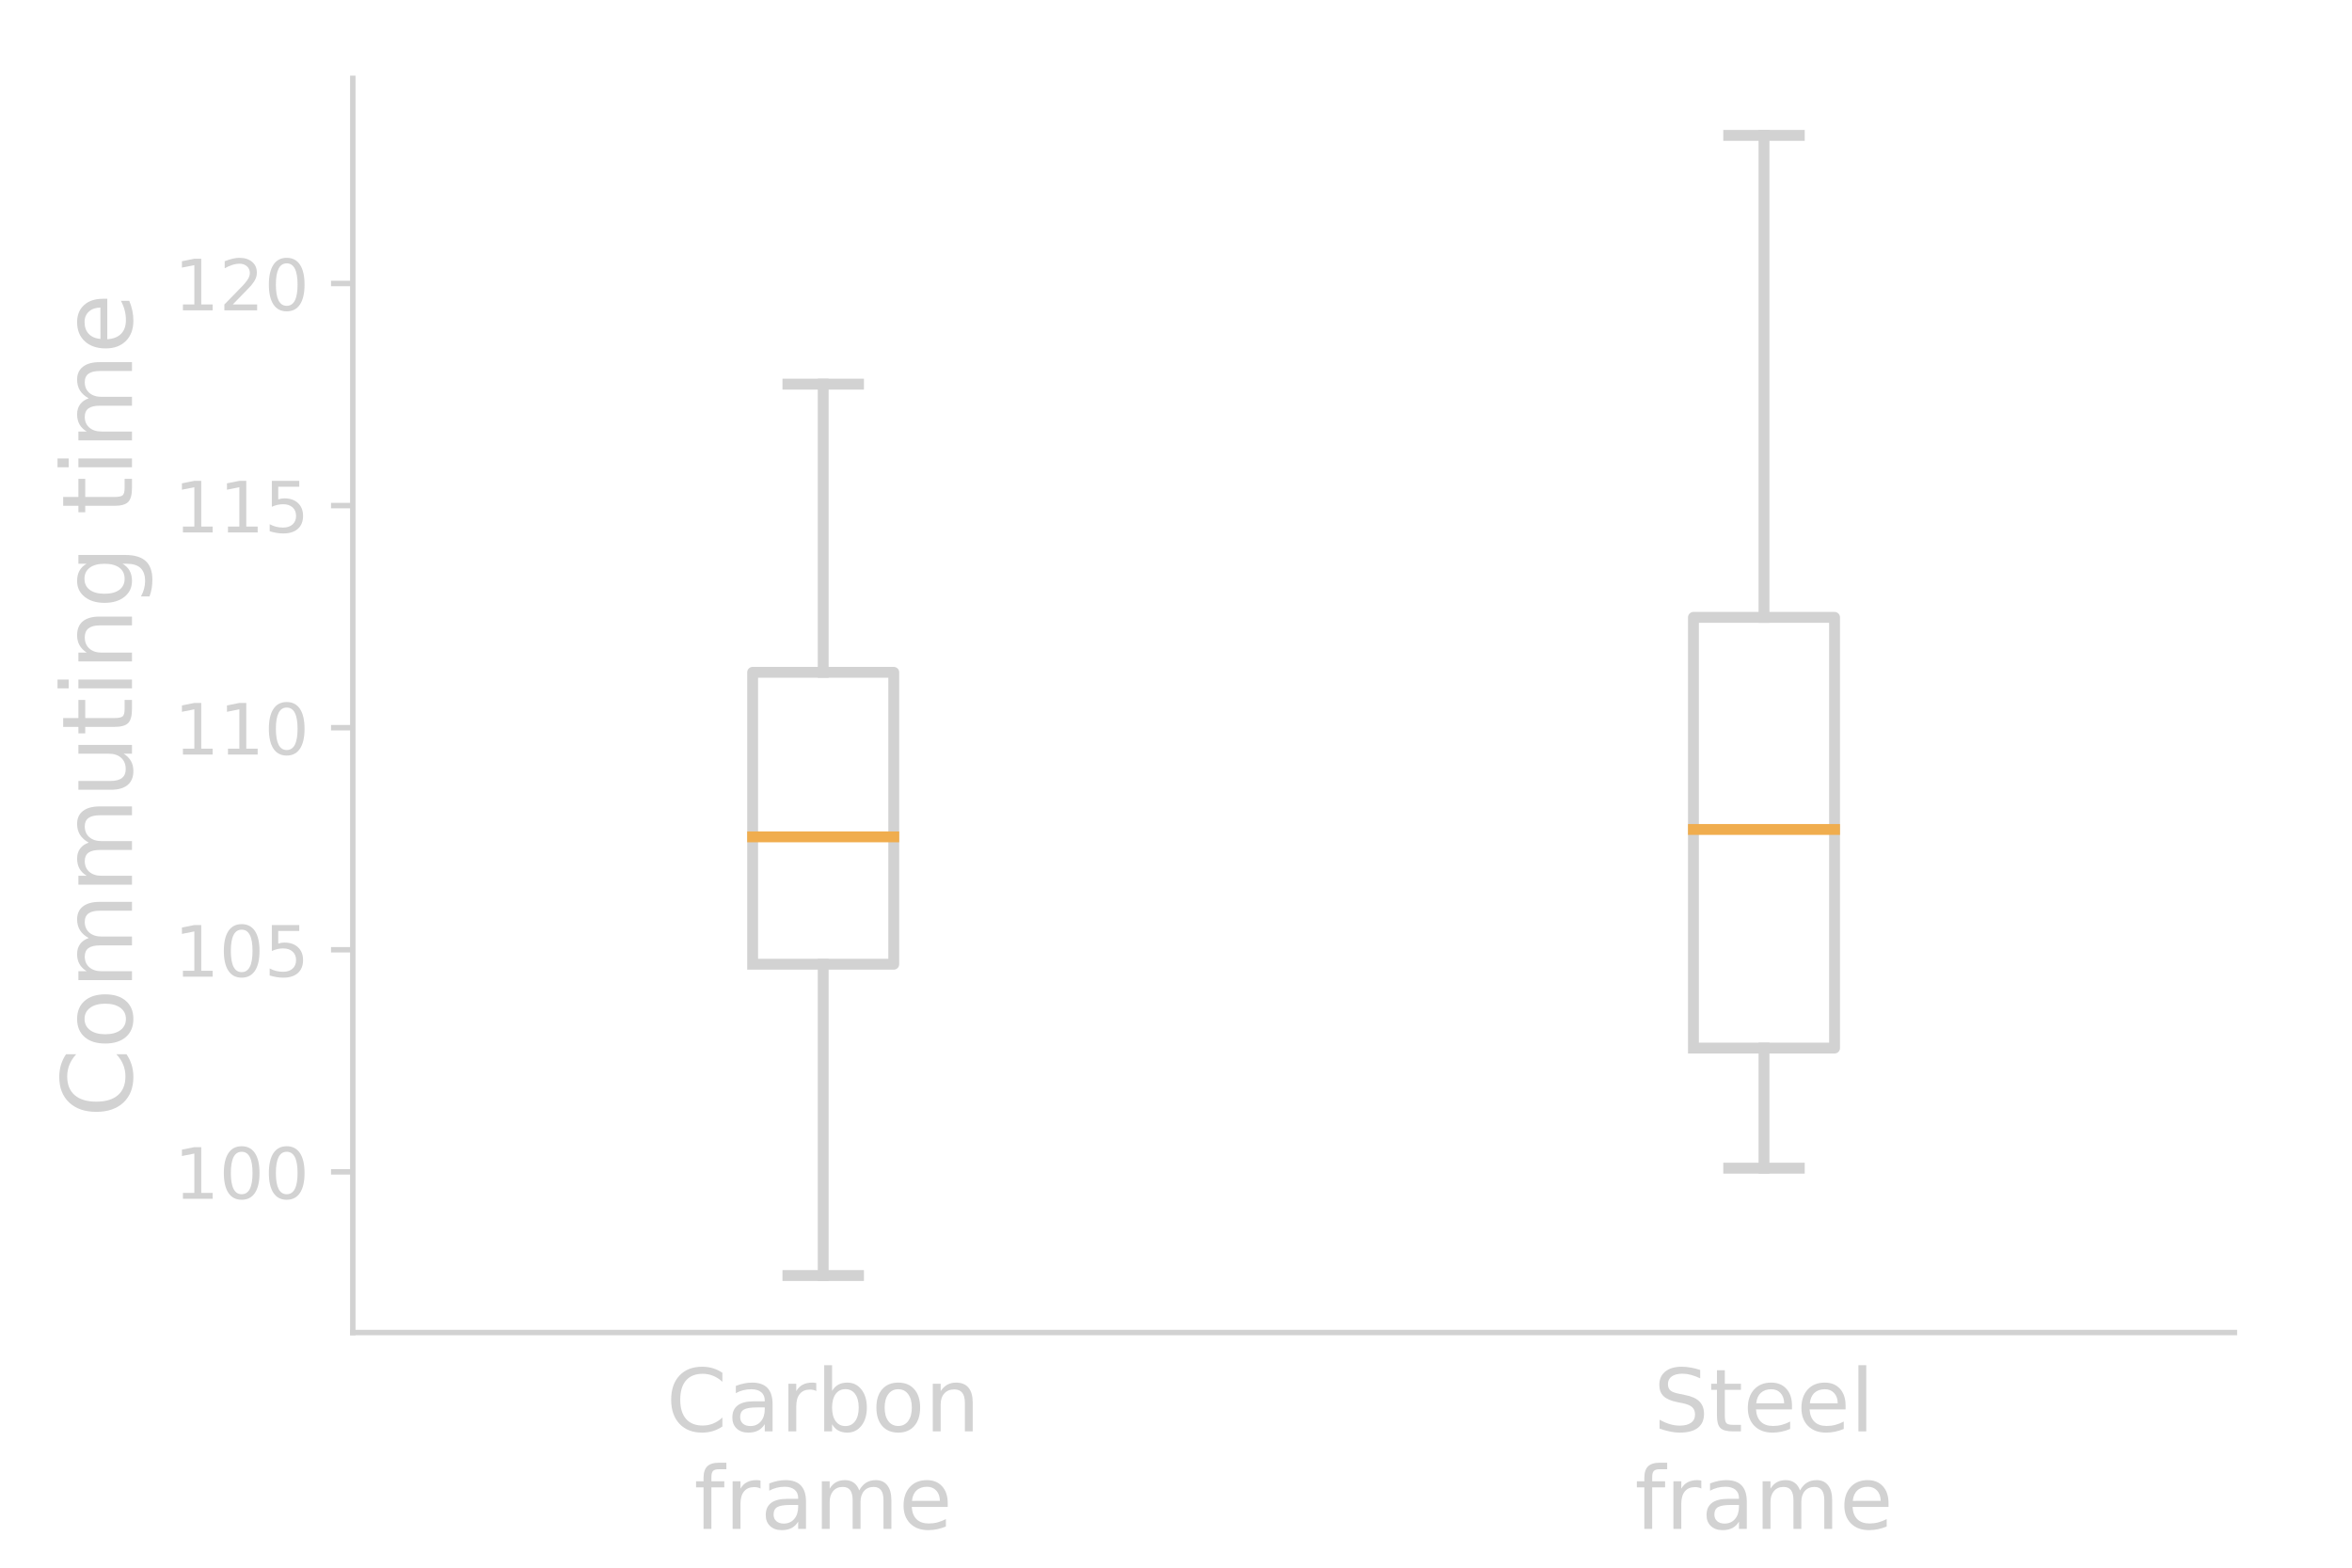
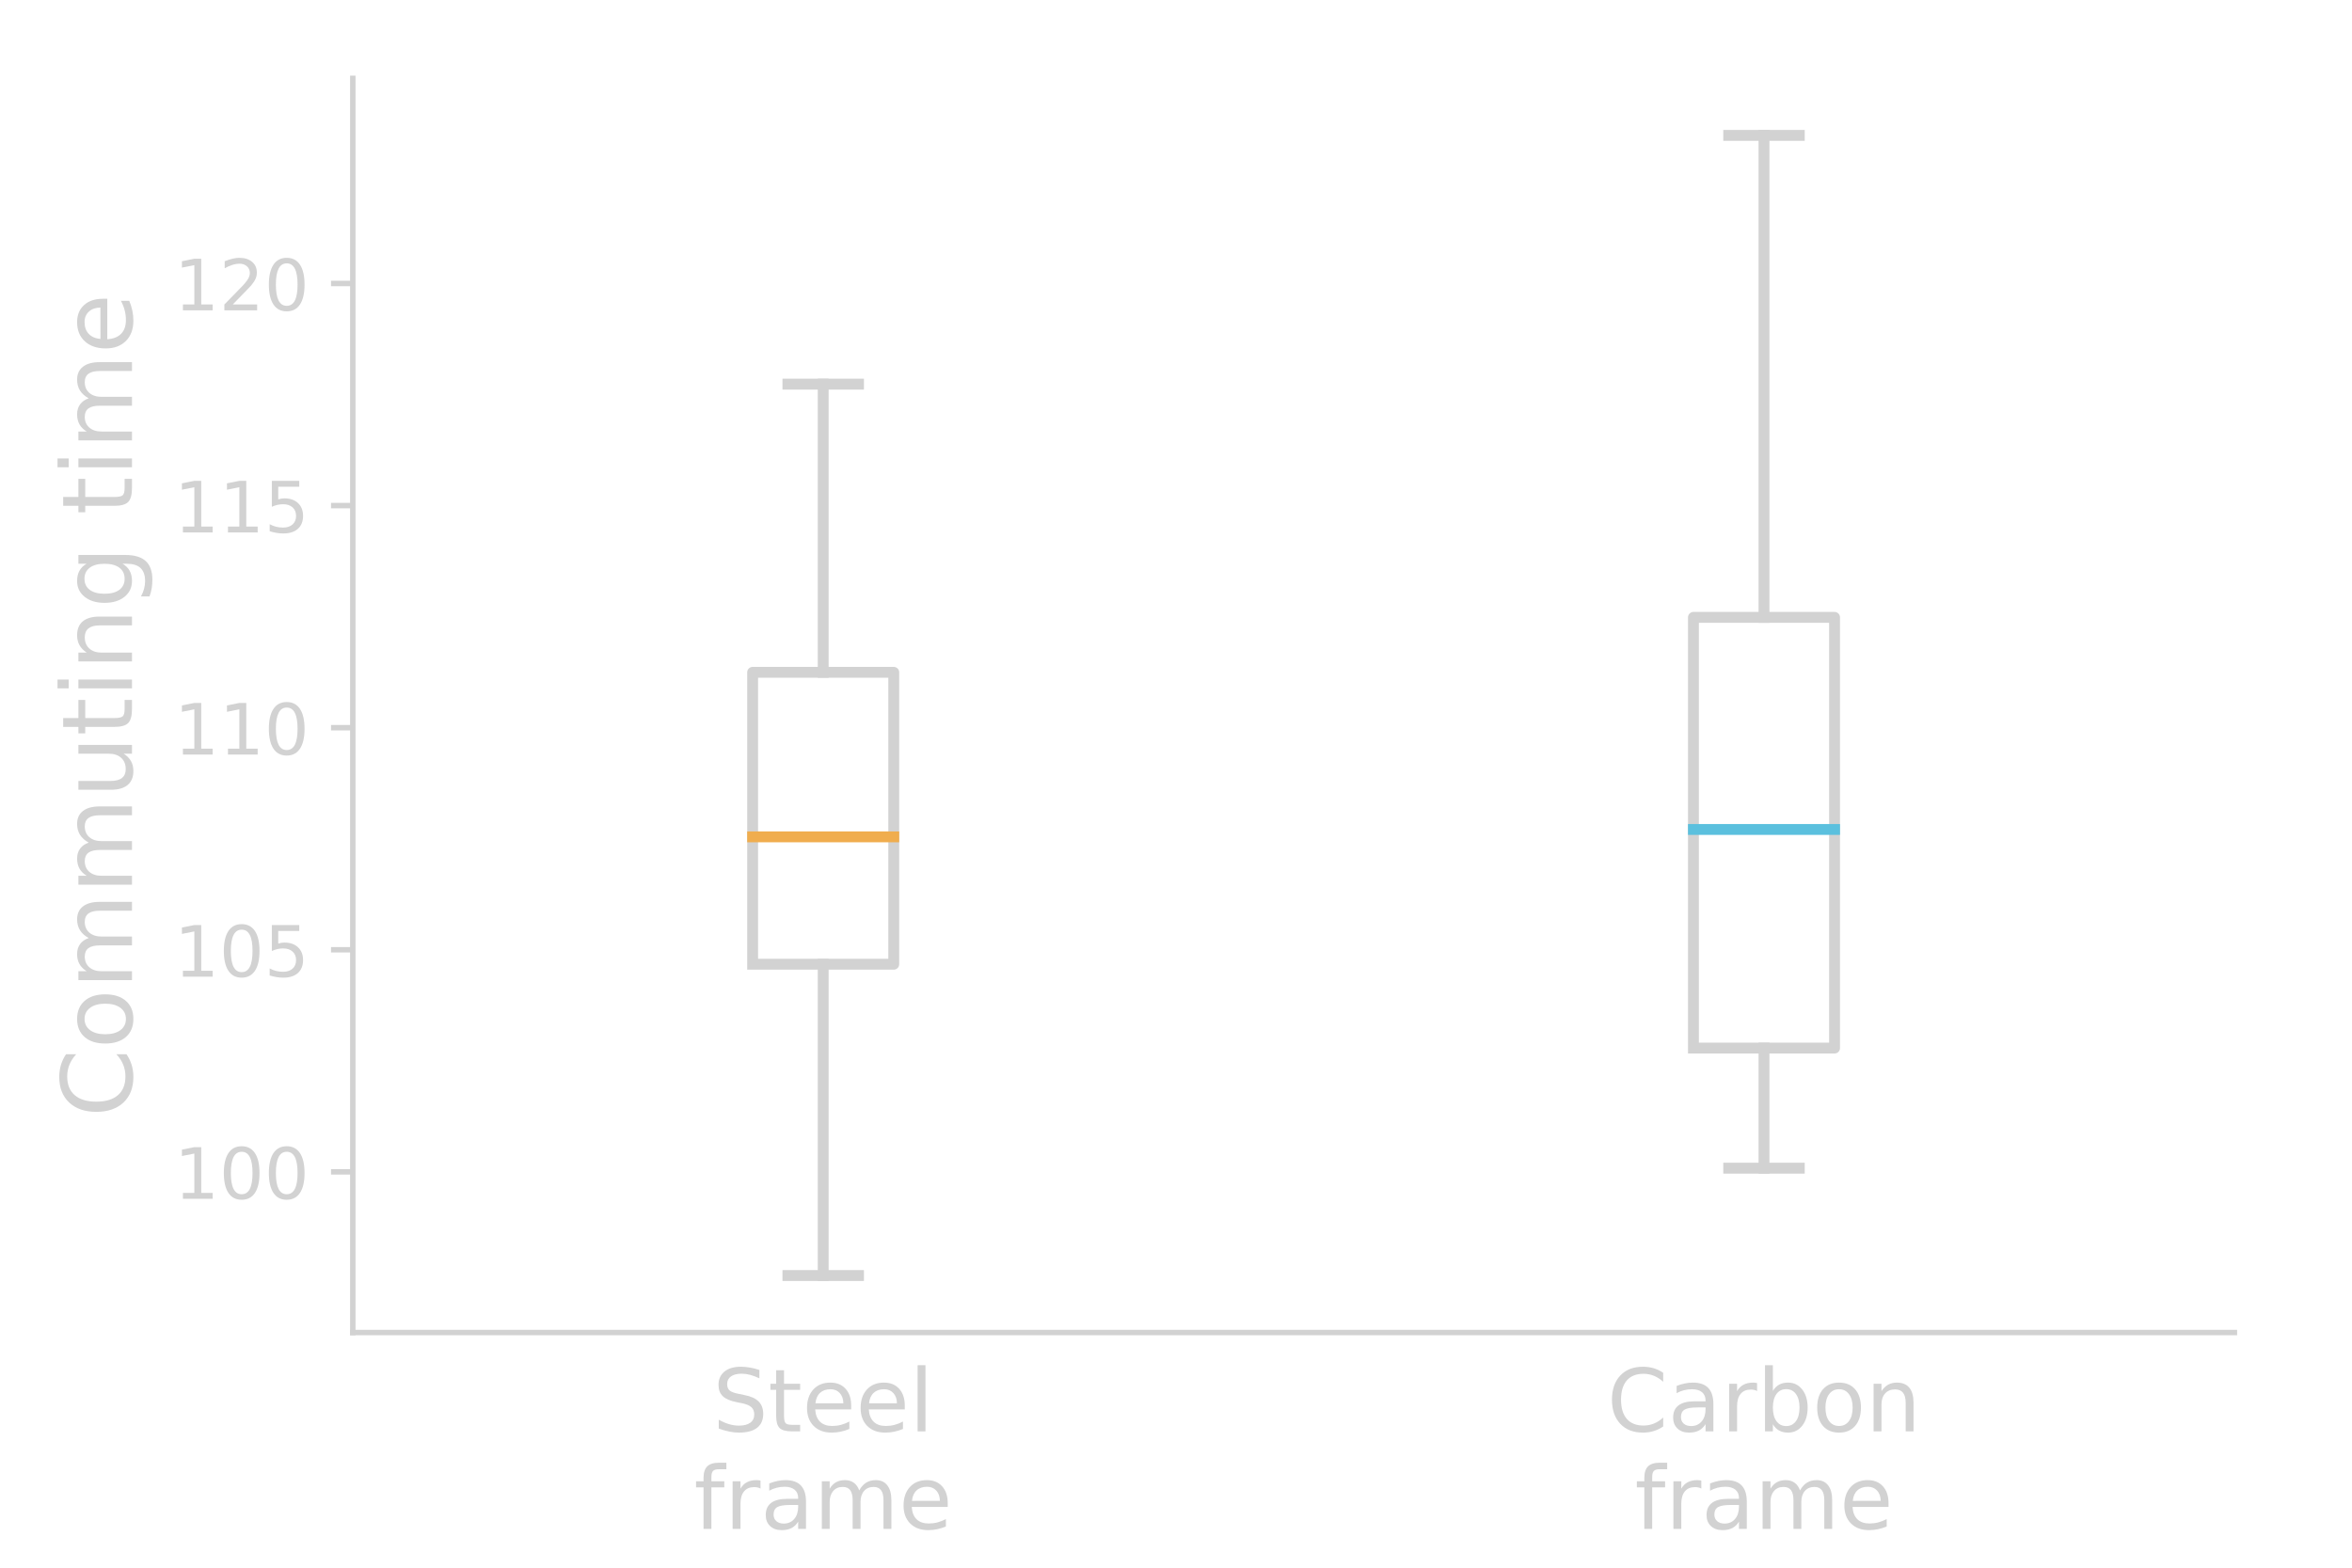
<svg xmlns="http://www.w3.org/2000/svg" xmlns:xlink="http://www.w3.org/1999/xlink" height="288pt" version="1.1" viewBox="0 0 432 288" width="432pt">
  <defs>
    <style type="text/css">
*{stroke-linecap:butt;stroke-linejoin:round;}
  </style>
  </defs>
  <g id="figure_1">
    <g id="patch_1">
      <path d="M 0 288  L 432 288  L 432 0  L 0 0  z " style="fill:none;" />
    </g>
    <g id="axes_1">
      <g id="patch_2">
        <path d="M 64.8 244.8  L 410.4 244.8  L 410.4 14.4  L 64.8 14.4  z " style="fill:none;" />
      </g>
      <g id="matplotlib.axis_1">
        <g id="xtick_1">
          <g id="line2d_1" />
          <g id="text_1">
            <defs>
+               <path d="M 53.516 70.516  L 53.516 60.891  Q 47.906 63.578 42.922 64.891  Q 37.938 66.219 33.297 66.219  Q 25.25 66.219 20.875 63.094  Q 16.5 59.969 16.5 54.203  Q 16.5 49.359 19.406 46.891  Q 22.312 44.438 30.422 42.922  L 36.375 41.703  Q 47.406 39.594 52.656 34.297  Q 57.906 29 57.906 20.125  Q 57.906 9.516 50.797 4.047  Q 43.703 -1.422 29.984 -1.422  Q 24.812 -1.422 18.969 -0.25  Q 13.141 0.922 6.891 3.219  L 6.891 13.375  Q 12.891 10.016 18.656 8.297  Q 24.422 6.594 29.984 6.594  Q 38.422 6.594 43.016 9.906  Q 47.609 13.234 47.609 19.391  Q 47.609 24.75 44.312 27.781  Q 41.016 30.812 33.5 32.328  L 27.484 33.5  Q 16.453 35.688 11.516 40.375  Q 6.594 45.062 6.594 53.422  Q 6.594 63.094 13.406 68.656  Q 20.219 74.219 32.172 74.219  Q 37.312 74.219 42.625 73.281  Q 47.953 72.359 53.516 70.516  " id="DejaVuSans-53" />
+               <path d="M 18.312 70.219  L 18.312 54.688  L 36.812 54.688  L 36.812 47.703  L 18.312 47.703  L 18.312 18.016  Q 18.312 11.328 20.141 9.422  Q 21.969 7.516 27.594 7.516  L 36.812 7.516  L 36.812 0  L 27.594 0  Q 17.188 0 13.234 3.875  Q 9.281 7.766 9.281 18.016  L 9.281 47.703  L 2.688 47.703  L 2.688 54.688  L 9.281 54.688  L 9.281 70.219  z " id="DejaVuSans-74" />
+               <path d="M 56.203 29.594  L 56.203 25.203  L 14.891 25.203  Q 15.484 15.922 20.484 11.062  Q 25.484 6.203 34.422 6.203  Q 39.594 6.203 44.453 7.469  Q 49.312 8.734 54.109 11.281  L 54.109 2.781  Q 49.266 0.734 44.188 -0.344  Q 39.109 -1.422 33.891 -1.422  Q 20.797 -1.422 13.156 6.188  Q 5.516 13.812 5.516 26.812  Q 5.516 40.234 12.766 48.109  Q 20.016 56 32.328 56  Q 43.359 56 49.781 48.891  Q 56.203 41.797 56.203 29.594  M 47.219 32.234  Q 47.125 39.594 43.094 43.984  Q 39.062 48.391 32.422 48.391  Q 24.906 48.391 20.391 44.141  Q 15.875 39.891 15.188 32.172  z " id="DejaVuSans-65" />
+               <path d="M 9.422 75.984  L 18.406 75.984  L 18.406 0  L 9.422 0  z " id="DejaVuSans-6c" />
+             </defs>
+             <g style="fill:#d2d2d2;" transform="translate(130.9175 262.9575)scale(0.16 -0.16)">
+               <use xlink:href="#DejaVuSans-53" />
+               <use x="63.477" xlink:href="#DejaVuSans-74" />
+               <use x="102.686" xlink:href="#DejaVuSans-65" />
+               <use x="164.209" xlink:href="#DejaVuSans-65" />
+               <use x="225.732" xlink:href="#DejaVuSans-6c" />
+             </g>
+             <defs>
+               <path d="M 37.109 75.984  L 37.109 68.5  L 28.516 68.5  Q 23.688 68.5 21.797 66.547  Q 19.922 64.594 19.922 59.516  L 19.922 54.688  L 34.719 54.688  L 34.719 47.703  L 19.922 47.703  L 19.922 0  L 10.891 0  L 10.891 47.703  L 2.297 47.703  L 2.297 54.688  L 10.891 54.688  L 10.891 58.5  Q 10.891 67.625 15.141 71.797  Q 19.391 75.984 28.609 75.984  z " id="DejaVuSans-66" />
+               <path d="M 41.109 46.297  Q 39.594 47.172 37.812 47.578  Q 36.031 48 33.891 48  Q 26.266 48 22.188 43.047  Q 18.109 38.094 18.109 28.812  L 18.109 0  L 9.078 0  L 9.078 54.688  L 18.109 54.688  L 18.109 46.188  Q 20.953 51.172 25.484 53.578  Q 30.031 56 36.531 56  Q 37.453 56 38.578 55.875  Q 39.703 55.766 41.062 55.516  z " id="DejaVuSans-72" />
+               <path d="M 34.281 27.484  Q 23.391 27.484 19.188 25  Q 14.984 22.516 14.984 16.5  Q 14.984 11.719 18.141 8.906  Q 21.297 6.109 26.703 6.109  Q 34.188 6.109 38.703 11.406  Q 43.219 16.703 43.219 25.484  L 43.219 27.484  z M 52.203 31.203  L 52.203 0  L 43.219 0  L 43.219 8.297  Q 40.141 3.328 35.547 0.953  Q 30.953 -1.422 24.312 -1.422  Q 15.922 -1.422 10.953 3.297  Q 6 8.016 6 15.922  Q 6 25.141 12.172 29.828  Q 18.359 34.516 30.609 34.516  L 43.219 34.516  L 43.219 35.406  Q 43.219 41.609 39.141 45  Q 35.062 48.391 27.688 48.391  Q 23 48.391 18.547 47.266  Q 14.109 46.141 10.016 43.891  L 10.016 52.203  Q 14.938 54.109 19.578 55.047  Q 24.219 56 28.609 56  Q 40.484 56 46.344 49.844  Q 52.203 43.703 52.203 31.203  " id="DejaVuSans-61" />
+               <path d="M 52 44.188  Q 55.375 50.25 60.062 53.125  Q 64.75 56 71.094 56  Q 79.641 56 84.281 50.016  Q 88.922 44.047 88.922 33.016  L 88.922 0  L 79.891 0  L 79.891 32.719  Q 79.891 40.578 77.094 44.375  Q 74.312 48.188 68.609 48.188  Q 61.625 48.188 57.562 43.547  Q 53.516 38.922 53.516 30.906  L 53.516 0  L 44.484 0  L 44.484 32.719  Q 44.484 40.625 41.703 44.406  Q 38.922 48.188 33.109 48.188  Q 26.219 48.188 22.156 43.531  Q 18.109 38.875 18.109 30.906  L 18.109 0  L 9.078 0  L 9.078 54.688  L 18.109 54.688  L 18.109 46.188  Q 21.188 51.219 25.484 53.609  Q 29.781 56 35.688 56  Q 41.656 56 45.828 52.969  Q 50 49.953 52 44.188  " id="DejaVuSans-6d" />
+             </defs>
+             <g style="fill:#d2d2d2;" transform="translate(127.4775 280.874)scale(0.16 -0.16)">
+               <use xlink:href="#DejaVuSans-66" />
+               <use x="35.205" xlink:href="#DejaVuSans-72" />
+               <use x="76.318" xlink:href="#DejaVuSans-61" />
+               <use x="137.598" xlink:href="#DejaVuSans-6d" />
+               <use x="235.01" xlink:href="#DejaVuSans-65" />
+             </g>
+           </g>
+         </g>
+         <g id="xtick_2">
+           <g id="line2d_2" />
+           <g id="text_2">
+             <defs>
              <path d="M 64.406 67.281  L 64.406 56.891  Q 59.422 61.531 53.781 63.812  Q 48.141 66.109 41.797 66.109  Q 29.297 66.109 22.656 58.469  Q 16.016 50.828 16.016 36.375  Q 16.016 21.969 22.656 14.328  Q 29.297 6.688 41.797 6.688  Q 48.141 6.688 53.781 8.984  Q 59.422 11.281 64.406 15.922  L 64.406 5.609  Q 59.234 2.094 53.438 0.328  Q 47.656 -1.422 41.219 -1.422  Q 24.656 -1.422 15.125 8.703  Q 5.609 18.844 5.609 36.375  Q 5.609 53.953 15.125 64.078  Q 24.656 74.219 41.219 74.219  Q 47.75 74.219 53.531 72.484  Q 59.328 70.75 64.406 67.281  " id="DejaVuSans-43" />
-               <path d="M 34.281 27.484  Q 23.391 27.484 19.188 25  Q 14.984 22.516 14.984 16.5  Q 14.984 11.719 18.141 8.906  Q 21.297 6.109 26.703 6.109  Q 34.188 6.109 38.703 11.406  Q 43.219 16.703 43.219 25.484  L 43.219 27.484  z M 52.203 31.203  L 52.203 0  L 43.219 0  L 43.219 8.297  Q 40.141 3.328 35.547 0.953  Q 30.953 -1.422 24.312 -1.422  Q 15.922 -1.422 10.953 3.297  Q 6 8.016 6 15.922  Q 6 25.141 12.172 29.828  Q 18.359 34.516 30.609 34.516  L 43.219 34.516  L 43.219 35.406  Q 43.219 41.609 39.141 45  Q 35.062 48.391 27.688 48.391  Q 23 48.391 18.547 47.266  Q 14.109 46.141 10.016 43.891  L 10.016 52.203  Q 14.938 54.109 19.578 55.047  Q 24.219 56 28.609 56  Q 40.484 56 46.344 49.844  Q 52.203 43.703 52.203 31.203  " id="DejaVuSans-61" />
-               <path d="M 41.109 46.297  Q 39.594 47.172 37.812 47.578  Q 36.031 48 33.891 48  Q 26.266 48 22.188 43.047  Q 18.109 38.094 18.109 28.812  L 18.109 0  L 9.078 0  L 9.078 54.688  L 18.109 54.688  L 18.109 46.188  Q 20.953 51.172 25.484 53.578  Q 30.031 56 36.531 56  Q 37.453 56 38.578 55.875  Q 39.703 55.766 41.062 55.516  z " id="DejaVuSans-72" />
              <path d="M 48.688 27.297  Q 48.688 37.203 44.609 42.844  Q 40.531 48.484 33.406 48.484  Q 26.266 48.484 22.188 42.844  Q 18.109 37.203 18.109 27.297  Q 18.109 17.391 22.188 11.75  Q 26.266 6.109 33.406 6.109  Q 40.531 6.109 44.609 11.75  Q 48.688 17.391 48.688 27.297  M 18.109 46.391  Q 20.953 51.266 25.266 53.625  Q 29.594 56 35.594 56  Q 45.562 56 51.781 48.094  Q 58.016 40.188 58.016 27.297  Q 58.016 14.406 51.781 6.484  Q 45.562 -1.422 35.594 -1.422  Q 29.594 -1.422 25.266 0.953  Q 20.953 3.328 18.109 8.203  L 18.109 0  L 9.078 0  L 9.078 75.984  L 18.109 75.984  z " id="DejaVuSans-62" />
              <path d="M 30.609 48.391  Q 23.391 48.391 19.188 42.75  Q 14.984 37.109 14.984 27.297  Q 14.984 17.484 19.156 11.844  Q 23.344 6.203 30.609 6.203  Q 37.797 6.203 41.984 11.859  Q 46.188 17.531 46.188 27.297  Q 46.188 37.016 41.984 42.703  Q 37.797 48.391 30.609 48.391  M 30.609 56  Q 42.328 56 49.016 48.375  Q 55.719 40.766 55.719 27.297  Q 55.719 13.875 49.016 6.219  Q 42.328 -1.422 30.609 -1.422  Q 18.844 -1.422 12.172 6.219  Q 5.516 13.875 5.516 27.297  Q 5.516 40.766 12.172 48.375  Q 18.844 56 30.609 56  " id="DejaVuSans-6f" />
              <path d="M 54.891 33.016  L 54.891 0  L 45.906 0  L 45.906 32.719  Q 45.906 40.484 42.875 44.328  Q 39.844 48.188 33.797 48.188  Q 26.516 48.188 22.312 43.547  Q 18.109 38.922 18.109 30.906  L 18.109 0  L 9.078 0  L 9.078 54.688  L 18.109 54.688  L 18.109 46.188  Q 21.344 51.125 25.703 53.562  Q 30.078 56 35.797 56  Q 45.219 56 50.047 50.172  Q 54.891 44.344 54.891 33.016  " id="DejaVuSans-6e" />
            </defs>
-             <g style="fill:#d2d2d2;" transform="translate(122.3787 262.9575)scale(0.16 -0.16)">
+             <g style="fill:#d2d2d2;" transform="translate(295.1787 262.9575)scale(0.16 -0.16)">
              <use xlink:href="#DejaVuSans-43" />
              <use x="69.824" xlink:href="#DejaVuSans-61" />
              <use x="131.104" xlink:href="#DejaVuSans-72" />
              <use x="172.217" xlink:href="#DejaVuSans-62" />
              <use x="235.693" xlink:href="#DejaVuSans-6f" />
              <use x="296.875" xlink:href="#DejaVuSans-6e" />
            </g>
-             <defs>
-               <path d="M 37.109 75.984  L 37.109 68.5  L 28.516 68.5  Q 23.688 68.5 21.797 66.547  Q 19.922 64.594 19.922 59.516  L 19.922 54.688  L 34.719 54.688  L 34.719 47.703  L 19.922 47.703  L 19.922 0  L 10.891 0  L 10.891 47.703  L 2.297 47.703  L 2.297 54.688  L 10.891 54.688  L 10.891 58.5  Q 10.891 67.625 15.141 71.797  Q 19.391 75.984 28.609 75.984  z " id="DejaVuSans-66" />
-               <path d="M 52 44.188  Q 55.375 50.25 60.062 53.125  Q 64.75 56 71.094 56  Q 79.641 56 84.281 50.016  Q 88.922 44.047 88.922 33.016  L 88.922 0  L 79.891 0  L 79.891 32.719  Q 79.891 40.578 77.094 44.375  Q 74.312 48.188 68.609 48.188  Q 61.625 48.188 57.562 43.547  Q 53.516 38.922 53.516 30.906  L 53.516 0  L 44.484 0  L 44.484 32.719  Q 44.484 40.625 41.703 44.406  Q 38.922 48.188 33.109 48.188  Q 26.219 48.188 22.156 43.531  Q 18.109 38.875 18.109 30.906  L 18.109 0  L 9.078 0  L 9.078 54.688  L 18.109 54.688  L 18.109 46.188  Q 21.188 51.219 25.484 53.609  Q 29.781 56 35.688 56  Q 41.656 56 45.828 52.969  Q 50 49.953 52 44.188  " id="DejaVuSans-6d" />
-               <path d="M 56.203 29.594  L 56.203 25.203  L 14.891 25.203  Q 15.484 15.922 20.484 11.062  Q 25.484 6.203 34.422 6.203  Q 39.594 6.203 44.453 7.469  Q 49.312 8.734 54.109 11.281  L 54.109 2.781  Q 49.266 0.734 44.188 -0.344  Q 39.109 -1.422 33.891 -1.422  Q 20.797 -1.422 13.156 6.188  Q 5.516 13.812 5.516 26.812  Q 5.516 40.234 12.766 48.109  Q 20.016 56 32.328 56  Q 43.359 56 49.781 48.891  Q 56.203 41.797 56.203 29.594  M 47.219 32.234  Q 47.125 39.594 43.094 43.984  Q 39.062 48.391 32.422 48.391  Q 24.906 48.391 20.391 44.141  Q 15.875 39.891 15.188 32.172  z " id="DejaVuSans-65" />
-             </defs>
-             <g style="fill:#d2d2d2;" transform="translate(127.4775 280.874)scale(0.16 -0.16)">
-               <use xlink:href="#DejaVuSans-66" />
-               <use x="35.205" xlink:href="#DejaVuSans-72" />
-               <use x="76.318" xlink:href="#DejaVuSans-61" />
-               <use x="137.598" xlink:href="#DejaVuSans-6d" />
-               <use x="235.01" xlink:href="#DejaVuSans-65" />
-             </g>
-           </g>
-         </g>
-         <g id="xtick_2">
-           <g id="line2d_2" />
-           <g id="text_2">
-             <defs>
-               <path d="M 53.516 70.516  L 53.516 60.891  Q 47.906 63.578 42.922 64.891  Q 37.938 66.219 33.297 66.219  Q 25.25 66.219 20.875 63.094  Q 16.5 59.969 16.5 54.203  Q 16.5 49.359 19.406 46.891  Q 22.312 44.438 30.422 42.922  L 36.375 41.703  Q 47.406 39.594 52.656 34.297  Q 57.906 29 57.906 20.125  Q 57.906 9.516 50.797 4.047  Q 43.703 -1.422 29.984 -1.422  Q 24.812 -1.422 18.969 -0.25  Q 13.141 0.922 6.891 3.219  L 6.891 13.375  Q 12.891 10.016 18.656 8.297  Q 24.422 6.594 29.984 6.594  Q 38.422 6.594 43.016 9.906  Q 47.609 13.234 47.609 19.391  Q 47.609 24.75 44.312 27.781  Q 41.016 30.812 33.5 32.328  L 27.484 33.5  Q 16.453 35.688 11.516 40.375  Q 6.594 45.062 6.594 53.422  Q 6.594 63.094 13.406 68.656  Q 20.219 74.219 32.172 74.219  Q 37.312 74.219 42.625 73.281  Q 47.953 72.359 53.516 70.516  " id="DejaVuSans-53" />
-               <path d="M 18.312 70.219  L 18.312 54.688  L 36.812 54.688  L 36.812 47.703  L 18.312 47.703  L 18.312 18.016  Q 18.312 11.328 20.141 9.422  Q 21.969 7.516 27.594 7.516  L 36.812 7.516  L 36.812 0  L 27.594 0  Q 17.188 0 13.234 3.875  Q 9.281 7.766 9.281 18.016  L 9.281 47.703  L 2.688 47.703  L 2.688 54.688  L 9.281 54.688  L 9.281 70.219  z " id="DejaVuSans-74" />
-               <path d="M 9.422 75.984  L 18.406 75.984  L 18.406 0  L 9.422 0  z " id="DejaVuSans-6c" />
-             </defs>
-             <g style="fill:#d2d2d2;" transform="translate(303.7175 262.9575)scale(0.16 -0.16)">
-               <use xlink:href="#DejaVuSans-53" />
-               <use x="63.477" xlink:href="#DejaVuSans-74" />
-               <use x="102.686" xlink:href="#DejaVuSans-65" />
-               <use x="164.209" xlink:href="#DejaVuSans-65" />
-               <use x="225.732" xlink:href="#DejaVuSans-6c" />
-             </g>
            <g style="fill:#d2d2d2;" transform="translate(300.2775 280.874)scale(0.16 -0.16)">
              <use xlink:href="#DejaVuSans-66" />
              <use x="35.205" xlink:href="#DejaVuSans-72" />
              <use x="76.318" xlink:href="#DejaVuSans-61" />
              <use x="137.598" xlink:href="#DejaVuSans-6d" />
              <use x="235.01" xlink:href="#DejaVuSans-65" />
            </g>
          </g>
        </g>
      </g>
      <g id="matplotlib.axis_2">
        <g id="ytick_1">
          <g id="line2d_3">
            <defs>
-               <path d="M 0 0  L -4 0  " id="m253cc25fe6" style="stroke:#d2d2d2;" />
-             </defs>
-             <g>
-               <use style="fill:#d2d2d2;stroke:#d2d2d2;" x="64.8" xlink:href="#m253cc25fe6" y="215.286" />
+               <path d="M 0 0  L -4 0  " id="m68f4001645" style="stroke:#d2d2d2;" />
+             </defs>
+             <g>
+               <use style="fill:#d2d2d2;stroke:#d2d2d2;" x="64.8" xlink:href="#m68f4001645" y="215.286" />
            </g>
          </g>
          <g id="text_3">
            <defs>
              <path d="M 12.406 8.297  L 28.516 8.297  L 28.516 63.922  L 10.984 60.406  L 10.984 69.391  L 28.422 72.906  L 38.281 72.906  L 38.281 8.297  L 54.391 8.297  L 54.391 0  L 12.406 0  z " id="DejaVuSans-31" />
              <path d="M 31.781 66.406  Q 24.172 66.406 20.328 58.906  Q 16.5 51.422 16.5 36.375  Q 16.5 21.391 20.328 13.891  Q 24.172 6.391 31.781 6.391  Q 39.453 6.391 43.281 13.891  Q 47.125 21.391 47.125 36.375  Q 47.125 51.422 43.281 58.906  Q 39.453 66.406 31.781 66.406  M 31.781 74.219  Q 44.047 74.219 50.516 64.516  Q 56.984 54.828 56.984 36.375  Q 56.984 17.969 50.516 8.266  Q 44.047 -1.422 31.781 -1.422  Q 19.531 -1.422 13.062 8.266  Q 6.594 17.969 6.594 36.375  Q 6.594 54.828 13.062 64.516  Q 19.531 74.219 31.781 74.219  " id="DejaVuSans-30" />
            </defs>
            <g style="fill:#d2d2d2;" transform="translate(31.98625 220.2249)scale(0.13 -0.13)">
              <use xlink:href="#DejaVuSans-31" />
              <use x="63.623" xlink:href="#DejaVuSans-30" />
              <use x="127.246" xlink:href="#DejaVuSans-30" />
            </g>
          </g>
        </g>
        <g id="ytick_2">
          <g id="line2d_4">
            <g>
-               <use style="fill:#d2d2d2;stroke:#d2d2d2;" x="64.8" xlink:href="#m253cc25fe6" y="174.483" />
+               <use style="fill:#d2d2d2;stroke:#d2d2d2;" x="64.8" xlink:href="#m68f4001645" y="174.483" />
            </g>
          </g>
          <g id="text_4">
            <defs>
              <path d="M 10.797 72.906  L 49.516 72.906  L 49.516 64.594  L 19.828 64.594  L 19.828 46.734  Q 21.969 47.469 24.109 47.828  Q 26.266 48.188 28.422 48.188  Q 40.625 48.188 47.75 41.5  Q 54.891 34.812 54.891 23.391  Q 54.891 11.625 47.562 5.094  Q 40.234 -1.422 26.906 -1.422  Q 22.312 -1.422 17.547 -0.641  Q 12.797 0.141 7.719 1.703  L 7.719 11.625  Q 12.109 9.234 16.797 8.062  Q 21.484 6.891 26.703 6.891  Q 35.156 6.891 40.078 11.328  Q 45.016 15.766 45.016 23.391  Q 45.016 31 40.078 35.438  Q 35.156 39.891 26.703 39.891  Q 22.75 39.891 18.812 39.016  Q 14.891 38.141 10.797 36.281  z " id="DejaVuSans-35" />
            </defs>
            <g style="fill:#d2d2d2;" transform="translate(31.98625 179.4221)scale(0.13 -0.13)">
              <use xlink:href="#DejaVuSans-31" />
              <use x="63.623" xlink:href="#DejaVuSans-30" />
              <use x="127.246" xlink:href="#DejaVuSans-35" />
            </g>
          </g>
        </g>
        <g id="ytick_3">
          <g id="line2d_5">
            <g>
-               <use style="fill:#d2d2d2;stroke:#d2d2d2;" x="64.8" xlink:href="#m253cc25fe6" y="133.68" />
+               <use style="fill:#d2d2d2;stroke:#d2d2d2;" x="64.8" xlink:href="#m68f4001645" y="133.68" />
            </g>
          </g>
          <g id="text_5">
            <g style="fill:#d2d2d2;" transform="translate(31.98625 138.6193)scale(0.13 -0.13)">
              <use xlink:href="#DejaVuSans-31" />
              <use x="63.623" xlink:href="#DejaVuSans-31" />
              <use x="127.246" xlink:href="#DejaVuSans-30" />
            </g>
          </g>
        </g>
        <g id="ytick_4">
          <g id="line2d_6">
            <g>
-               <use style="fill:#d2d2d2;stroke:#d2d2d2;" x="64.8" xlink:href="#m253cc25fe6" y="92.877" />
+               <use style="fill:#d2d2d2;stroke:#d2d2d2;" x="64.8" xlink:href="#m68f4001645" y="92.877" />
            </g>
          </g>
          <g id="text_6">
            <g style="fill:#d2d2d2;" transform="translate(31.98625 97.81643)scale(0.13 -0.13)">
              <use xlink:href="#DejaVuSans-31" />
              <use x="63.623" xlink:href="#DejaVuSans-31" />
              <use x="127.246" xlink:href="#DejaVuSans-35" />
            </g>
          </g>
        </g>
        <g id="ytick_5">
          <g id="line2d_7">
            <g>
-               <use style="fill:#d2d2d2;stroke:#d2d2d2;" x="64.8" xlink:href="#m253cc25fe6" y="52.075" />
+               <use style="fill:#d2d2d2;stroke:#d2d2d2;" x="64.8" xlink:href="#m68f4001645" y="52.075" />
            </g>
          </g>
          <g id="text_7">
            <defs>
              <path d="M 19.188 8.297  L 53.609 8.297  L 53.609 0  L 7.328 0  L 7.328 8.297  Q 12.938 14.109 22.625 23.891  Q 32.328 33.688 34.812 36.531  Q 39.547 41.844 41.422 45.531  Q 43.312 49.219 43.312 52.781  Q 43.312 58.594 39.234 62.25  Q 35.156 65.922 28.609 65.922  Q 23.969 65.922 18.812 64.312  Q 13.672 62.703 7.812 59.422  L 7.812 69.391  Q 13.766 71.781 18.938 73  Q 24.125 74.219 28.422 74.219  Q 39.75 74.219 46.484 68.547  Q 53.219 62.891 53.219 53.422  Q 53.219 48.922 51.531 44.891  Q 49.859 40.875 45.406 35.406  Q 44.188 33.984 37.641 27.219  Q 31.109 20.453 19.188 8.297  " id="DejaVuSans-32" />
            </defs>
            <g style="fill:#d2d2d2;" transform="translate(31.98625 57.0136)scale(0.13 -0.13)">
              <use xlink:href="#DejaVuSans-31" />
              <use x="63.623" xlink:href="#DejaVuSans-32" />
              <use x="127.246" xlink:href="#DejaVuSans-30" />
            </g>
          </g>
        </g>
        <g id="text_8">
          <defs>
            <path d="M 8.5 21.578  L 8.5 54.688  L 17.484 54.688  L 17.484 21.922  Q 17.484 14.156 20.5 10.266  Q 23.531 6.391 29.594 6.391  Q 36.859 6.391 41.078 11.031  Q 45.312 15.672 45.312 23.688  L 45.312 54.688  L 54.297 54.688  L 54.297 0  L 45.312 0  L 45.312 8.406  Q 42.047 3.422 37.719 1  Q 33.406 -1.422 27.688 -1.422  Q 18.266 -1.422 13.375 4.438  Q 8.5 10.297 8.5 21.578  M 31.109 56  z " id="DejaVuSans-75" />
            <path d="M 9.422 54.688  L 18.406 54.688  L 18.406 0  L 9.422 0  z M 9.422 75.984  L 18.406 75.984  L 18.406 64.594  L 9.422 64.594  z " id="DejaVuSans-69" />
            <path d="M 45.406 27.984  Q 45.406 37.75 41.375 43.109  Q 37.359 48.484 30.078 48.484  Q 22.859 48.484 18.828 43.109  Q 14.797 37.75 14.797 27.984  Q 14.797 18.266 18.828 12.891  Q 22.859 7.516 30.078 7.516  Q 37.359 7.516 41.375 12.891  Q 45.406 18.266 45.406 27.984  M 54.391 6.781  Q 54.391 -7.172 48.188 -13.984  Q 42 -20.797 29.203 -20.797  Q 24.469 -20.797 20.266 -20.094  Q 16.062 -19.391 12.109 -17.922  L 12.109 -9.188  Q 16.062 -11.328 19.922 -12.344  Q 23.781 -13.375 27.781 -13.375  Q 36.625 -13.375 41.016 -8.766  Q 45.406 -4.156 45.406 5.172  L 45.406 9.625  Q 42.625 4.781 38.281 2.391  Q 33.938 0 27.875 0  Q 17.828 0 11.672 7.656  Q 5.516 15.328 5.516 27.984  Q 5.516 40.672 11.672 48.328  Q 17.828 56 27.875 56  Q 33.938 56 38.281 53.609  Q 42.625 51.219 45.406 46.391  L 45.406 54.688  L 54.391 54.688  z " id="DejaVuSans-67" />
            <path id="DejaVuSans-20" />
          </defs>
          <g style="fill:#d2d2d2;" transform="translate(24.24281 205.2675)rotate(-90)scale(0.18 -0.18)">
            <use xlink:href="#DejaVuSans-43" />
            <use x="69.824" xlink:href="#DejaVuSans-6f" />
            <use x="131.006" xlink:href="#DejaVuSans-6d" />
            <use x="228.418" xlink:href="#DejaVuSans-6d" />
            <use x="325.83" xlink:href="#DejaVuSans-75" />
            <use x="389.209" xlink:href="#DejaVuSans-74" />
            <use x="428.418" xlink:href="#DejaVuSans-69" />
            <use x="456.201" xlink:href="#DejaVuSans-6e" />
            <use x="519.58" xlink:href="#DejaVuSans-67" />
            <use x="583.057" xlink:href="#DejaVuSans-20" />
            <use x="614.844" xlink:href="#DejaVuSans-74" />
            <use x="654.053" xlink:href="#DejaVuSans-69" />
            <use x="681.836" xlink:href="#DejaVuSans-6d" />
            <use x="779.248" xlink:href="#DejaVuSans-65" />
          </g>
        </g>
      </g>
      <g id="line2d_8">
-         <path clip-path="url(#pf8e1ef4bd5)" d="M 138.24 177.135  L 164.16 177.135  L 164.16 123.514  L 138.24 123.514  L 138.24 177.135  " style="fill:none;stroke:#d2d2d2;stroke-linecap:square;stroke-width:2;" />
+         <path clip-path="url(#pb7841900c4)" d="M 138.24 177.135  L 164.16 177.135  L 164.16 123.514  L 138.24 123.514  L 138.24 177.135  " style="fill:none;stroke:#d2d2d2;stroke-linecap:square;stroke-width:2;" />
      </g>
      <g id="line2d_9">
-         <path clip-path="url(#pf8e1ef4bd5)" d="M 151.2 177.135  L 151.2 234.327  " style="fill:none;stroke:#d2d2d2;stroke-linecap:square;stroke-width:2;" />
+         <path clip-path="url(#pb7841900c4)" d="M 151.2 177.135  L 151.2 234.327  " style="fill:none;stroke:#d2d2d2;stroke-linecap:square;stroke-width:2;" />
      </g>
      <g id="line2d_10">
-         <path clip-path="url(#pf8e1ef4bd5)" d="M 151.2 123.514  L 151.2 70.572  " style="fill:none;stroke:#d2d2d2;stroke-linecap:square;stroke-width:2;" />
+         <path clip-path="url(#pb7841900c4)" d="M 151.2 123.514  L 151.2 70.572  " style="fill:none;stroke:#d2d2d2;stroke-linecap:square;stroke-width:2;" />
      </g>
      <g id="line2d_11">
-         <path clip-path="url(#pf8e1ef4bd5)" d="M 144.72 234.327  L 157.68 234.327  " style="fill:none;stroke:#d2d2d2;stroke-linecap:square;stroke-width:2;" />
+         <path clip-path="url(#pb7841900c4)" d="M 144.72 234.327  L 157.68 234.327  " style="fill:none;stroke:#d2d2d2;stroke-linecap:square;stroke-width:2;" />
      </g>
      <g id="line2d_12">
-         <path clip-path="url(#pf8e1ef4bd5)" d="M 144.72 70.572  L 157.68 70.572  " style="fill:none;stroke:#d2d2d2;stroke-linecap:square;stroke-width:2;" />
+         <path clip-path="url(#pb7841900c4)" d="M 144.72 70.572  L 157.68 70.572  " style="fill:none;stroke:#d2d2d2;stroke-linecap:square;stroke-width:2;" />
      </g>
      <g id="line2d_13" />
      <g id="line2d_14">
-         <path clip-path="url(#pf8e1ef4bd5)" d="M 311.04 192.538  L 336.96 192.538  L 336.96 113.415  L 311.04 113.415  L 311.04 192.538  " style="fill:none;stroke:#d2d2d2;stroke-linecap:square;stroke-width:2;" />
+         <path clip-path="url(#pb7841900c4)" d="M 311.04 192.538  L 336.96 192.538  L 336.96 113.415  L 311.04 113.415  L 311.04 192.538  " style="fill:none;stroke:#d2d2d2;stroke-linecap:square;stroke-width:2;" />
      </g>
      <g id="line2d_15">
-         <path clip-path="url(#pf8e1ef4bd5)" d="M 324 192.538  L 324 214.606  " style="fill:none;stroke:#d2d2d2;stroke-linecap:square;stroke-width:2;" />
+         <path clip-path="url(#pb7841900c4)" d="M 324 192.538  L 324 214.606  " style="fill:none;stroke:#d2d2d2;stroke-linecap:square;stroke-width:2;" />
      </g>
      <g id="line2d_16">
-         <path clip-path="url(#pf8e1ef4bd5)" d="M 324 113.415  L 324 24.873  " style="fill:none;stroke:#d2d2d2;stroke-linecap:square;stroke-width:2;" />
+         <path clip-path="url(#pb7841900c4)" d="M 324 113.415  L 324 24.873  " style="fill:none;stroke:#d2d2d2;stroke-linecap:square;stroke-width:2;" />
      </g>
      <g id="line2d_17">
-         <path clip-path="url(#pf8e1ef4bd5)" d="M 317.52 214.606  L 330.48 214.606  " style="fill:none;stroke:#d2d2d2;stroke-linecap:square;stroke-width:2;" />
+         <path clip-path="url(#pb7841900c4)" d="M 317.52 214.606  L 330.48 214.606  " style="fill:none;stroke:#d2d2d2;stroke-linecap:square;stroke-width:2;" />
      </g>
      <g id="line2d_18">
-         <path clip-path="url(#pf8e1ef4bd5)" d="M 317.52 24.873  L 330.48 24.873  " style="fill:none;stroke:#d2d2d2;stroke-linecap:square;stroke-width:2;" />
+         <path clip-path="url(#pb7841900c4)" d="M 317.52 24.873  L 330.48 24.873  " style="fill:none;stroke:#d2d2d2;stroke-linecap:square;stroke-width:2;" />
      </g>
      <g id="line2d_19" />
      <g id="line2d_20">
-         <path clip-path="url(#pf8e1ef4bd5)" d="M 138.24 153.742  L 164.16 153.742  " style="fill:none;stroke:#f0ad4e;stroke-linecap:square;stroke-width:2;" />
+         <path clip-path="url(#pb7841900c4)" d="M 138.24 153.742  L 164.16 153.742  " style="fill:none;stroke:#f0ad4e;stroke-linecap:square;stroke-width:2;" />
      </g>
      <g id="line2d_21">
-         <path clip-path="url(#pf8e1ef4bd5)" d="M 311.04 152.382  L 336.96 152.382  " style="fill:none;stroke:#f0ad4e;stroke-linecap:square;stroke-width:2;" />
+         <path clip-path="url(#pb7841900c4)" d="M 311.04 152.382  L 336.96 152.382  " style="fill:none;stroke:#5bc0de;stroke-linecap:square;stroke-width:2;" />
      </g>
      <g id="patch_3">
        <path d="M 64.8 244.8  L 64.8 14.4  " style="fill:none;stroke:#d2d2d2;stroke-linecap:square;stroke-linejoin:miter;" />
      </g>
      <g id="patch_4">
        <path d="M 64.8 244.8  L 410.4 244.8  " style="fill:none;stroke:#d2d2d2;stroke-linecap:square;stroke-linejoin:miter;" />
      </g>
    </g>
  </g>
  <defs>
-     <clipPath id="pf8e1ef4bd5">
+     <clipPath id="pb7841900c4">
      <rect height="230.4" width="345.6" x="64.8" y="14.4" />
    </clipPath>
  </defs>
</svg>
